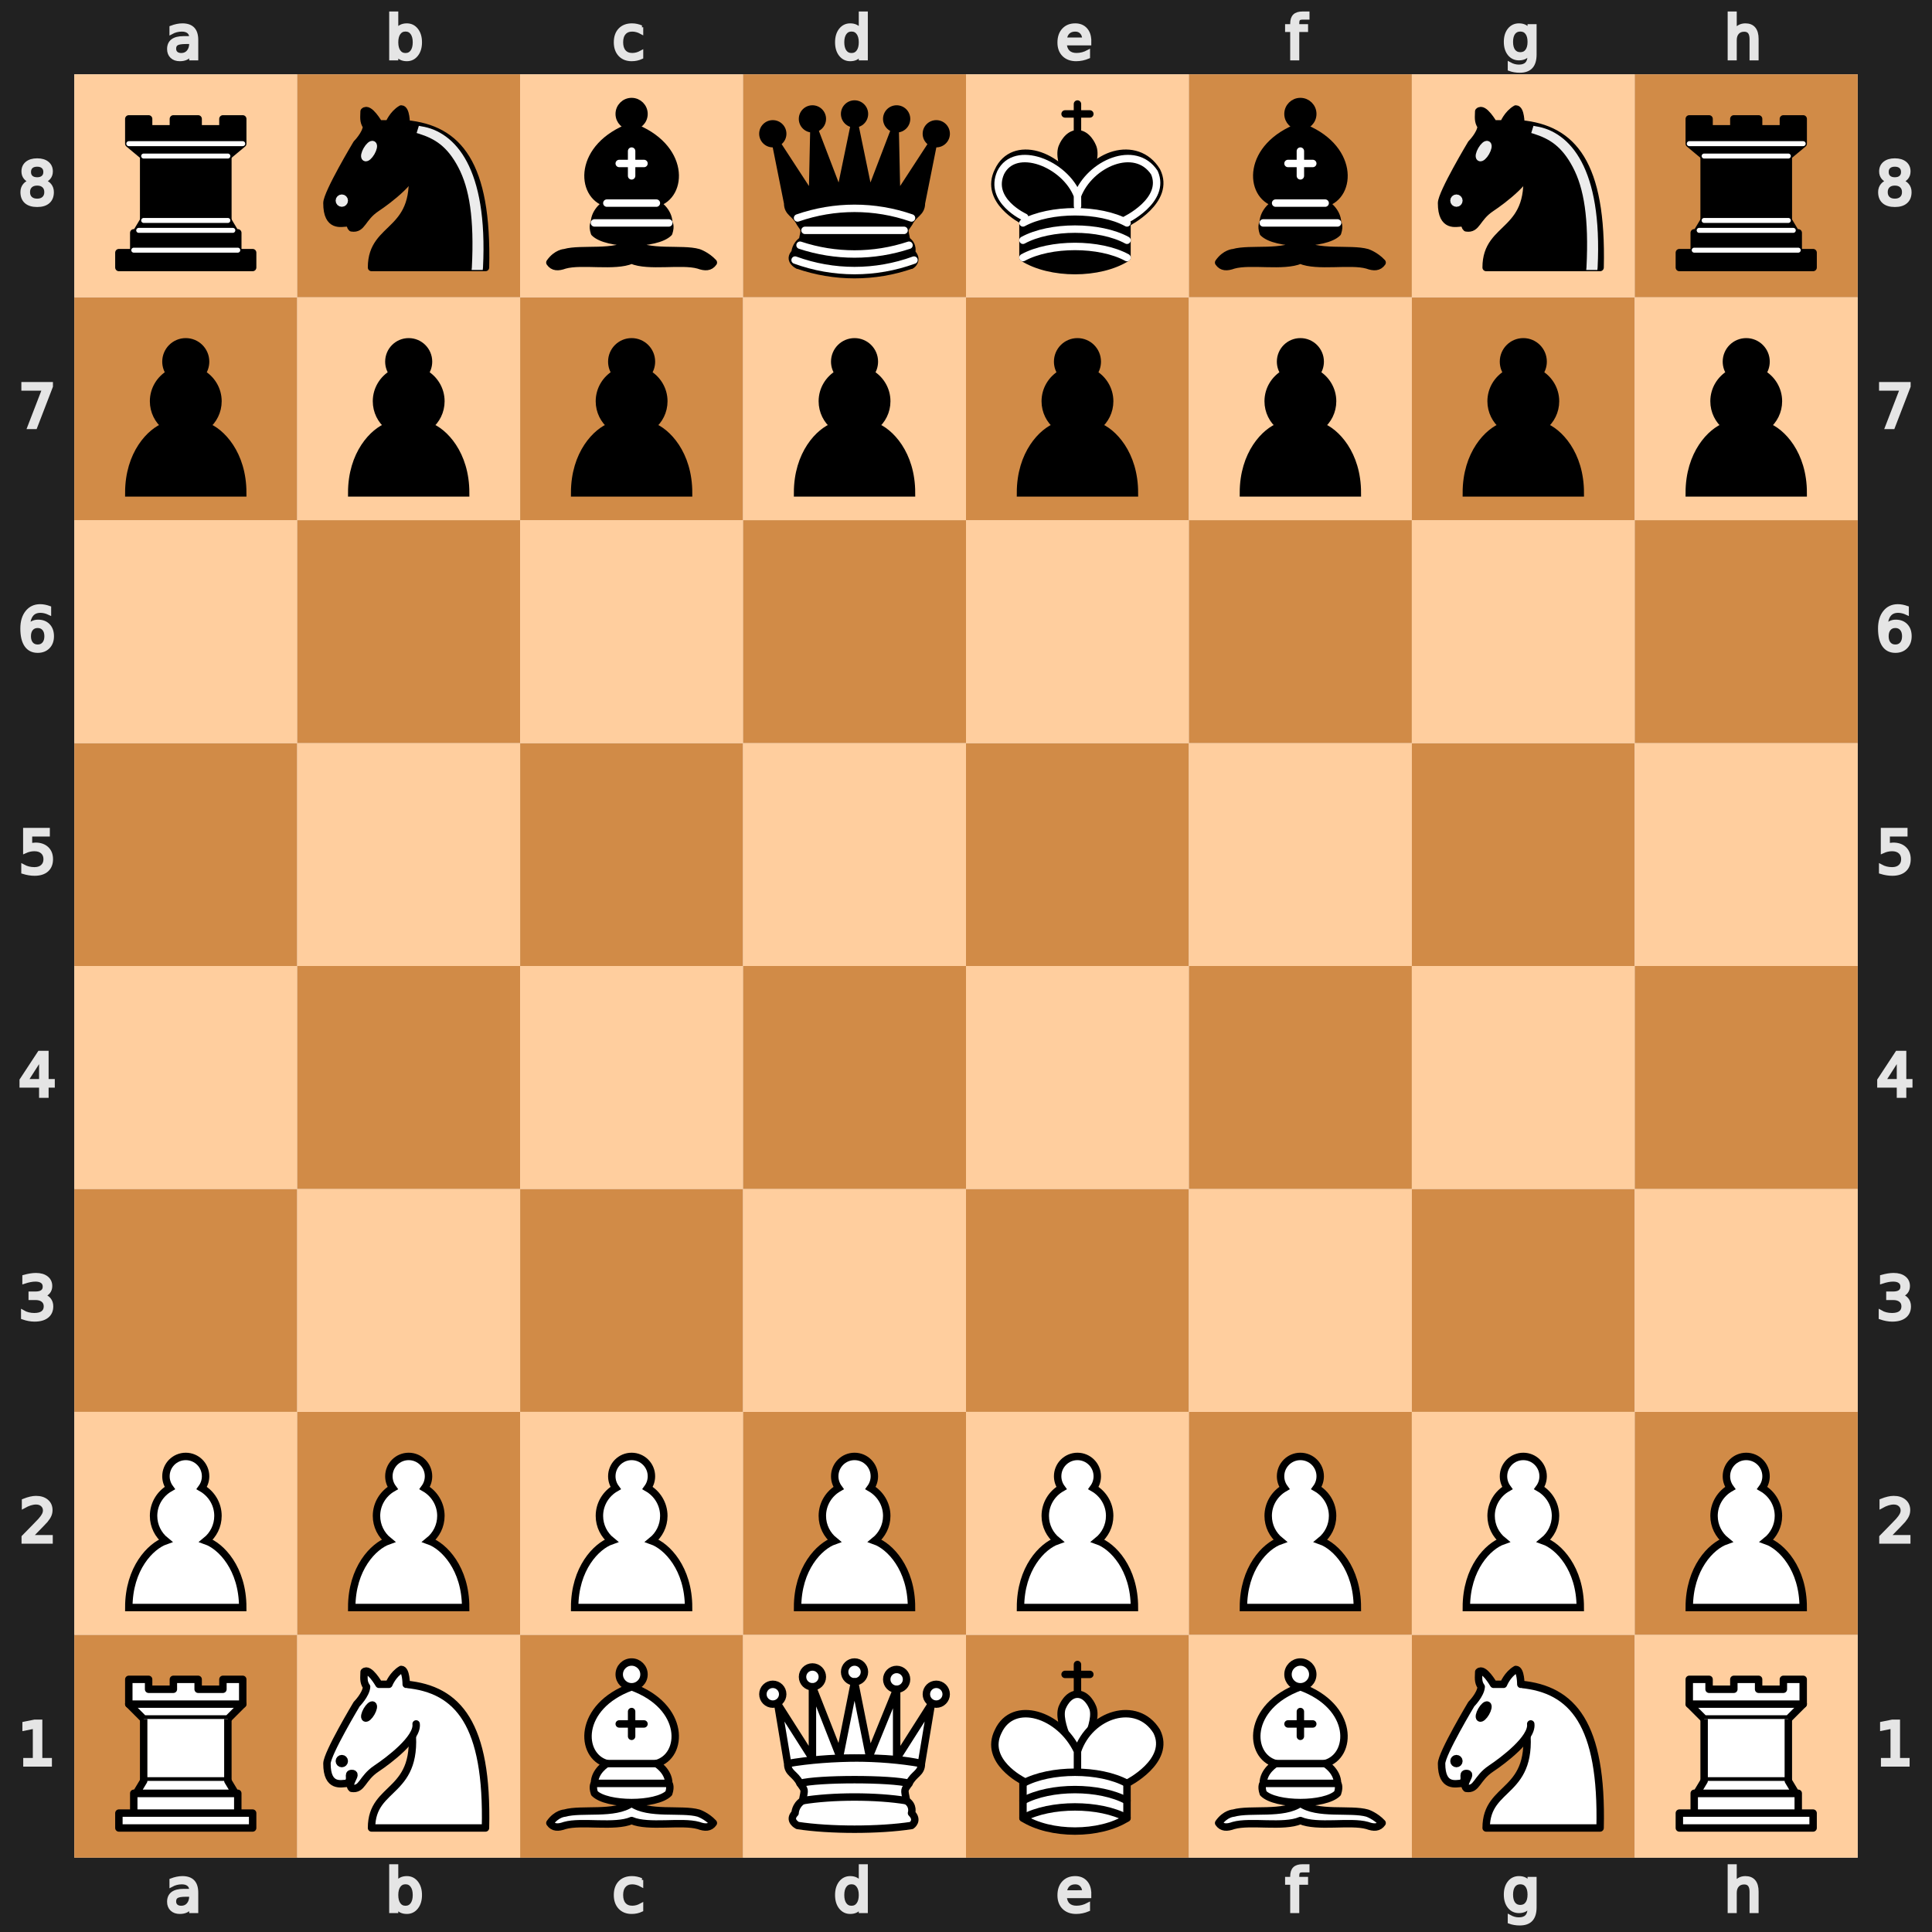
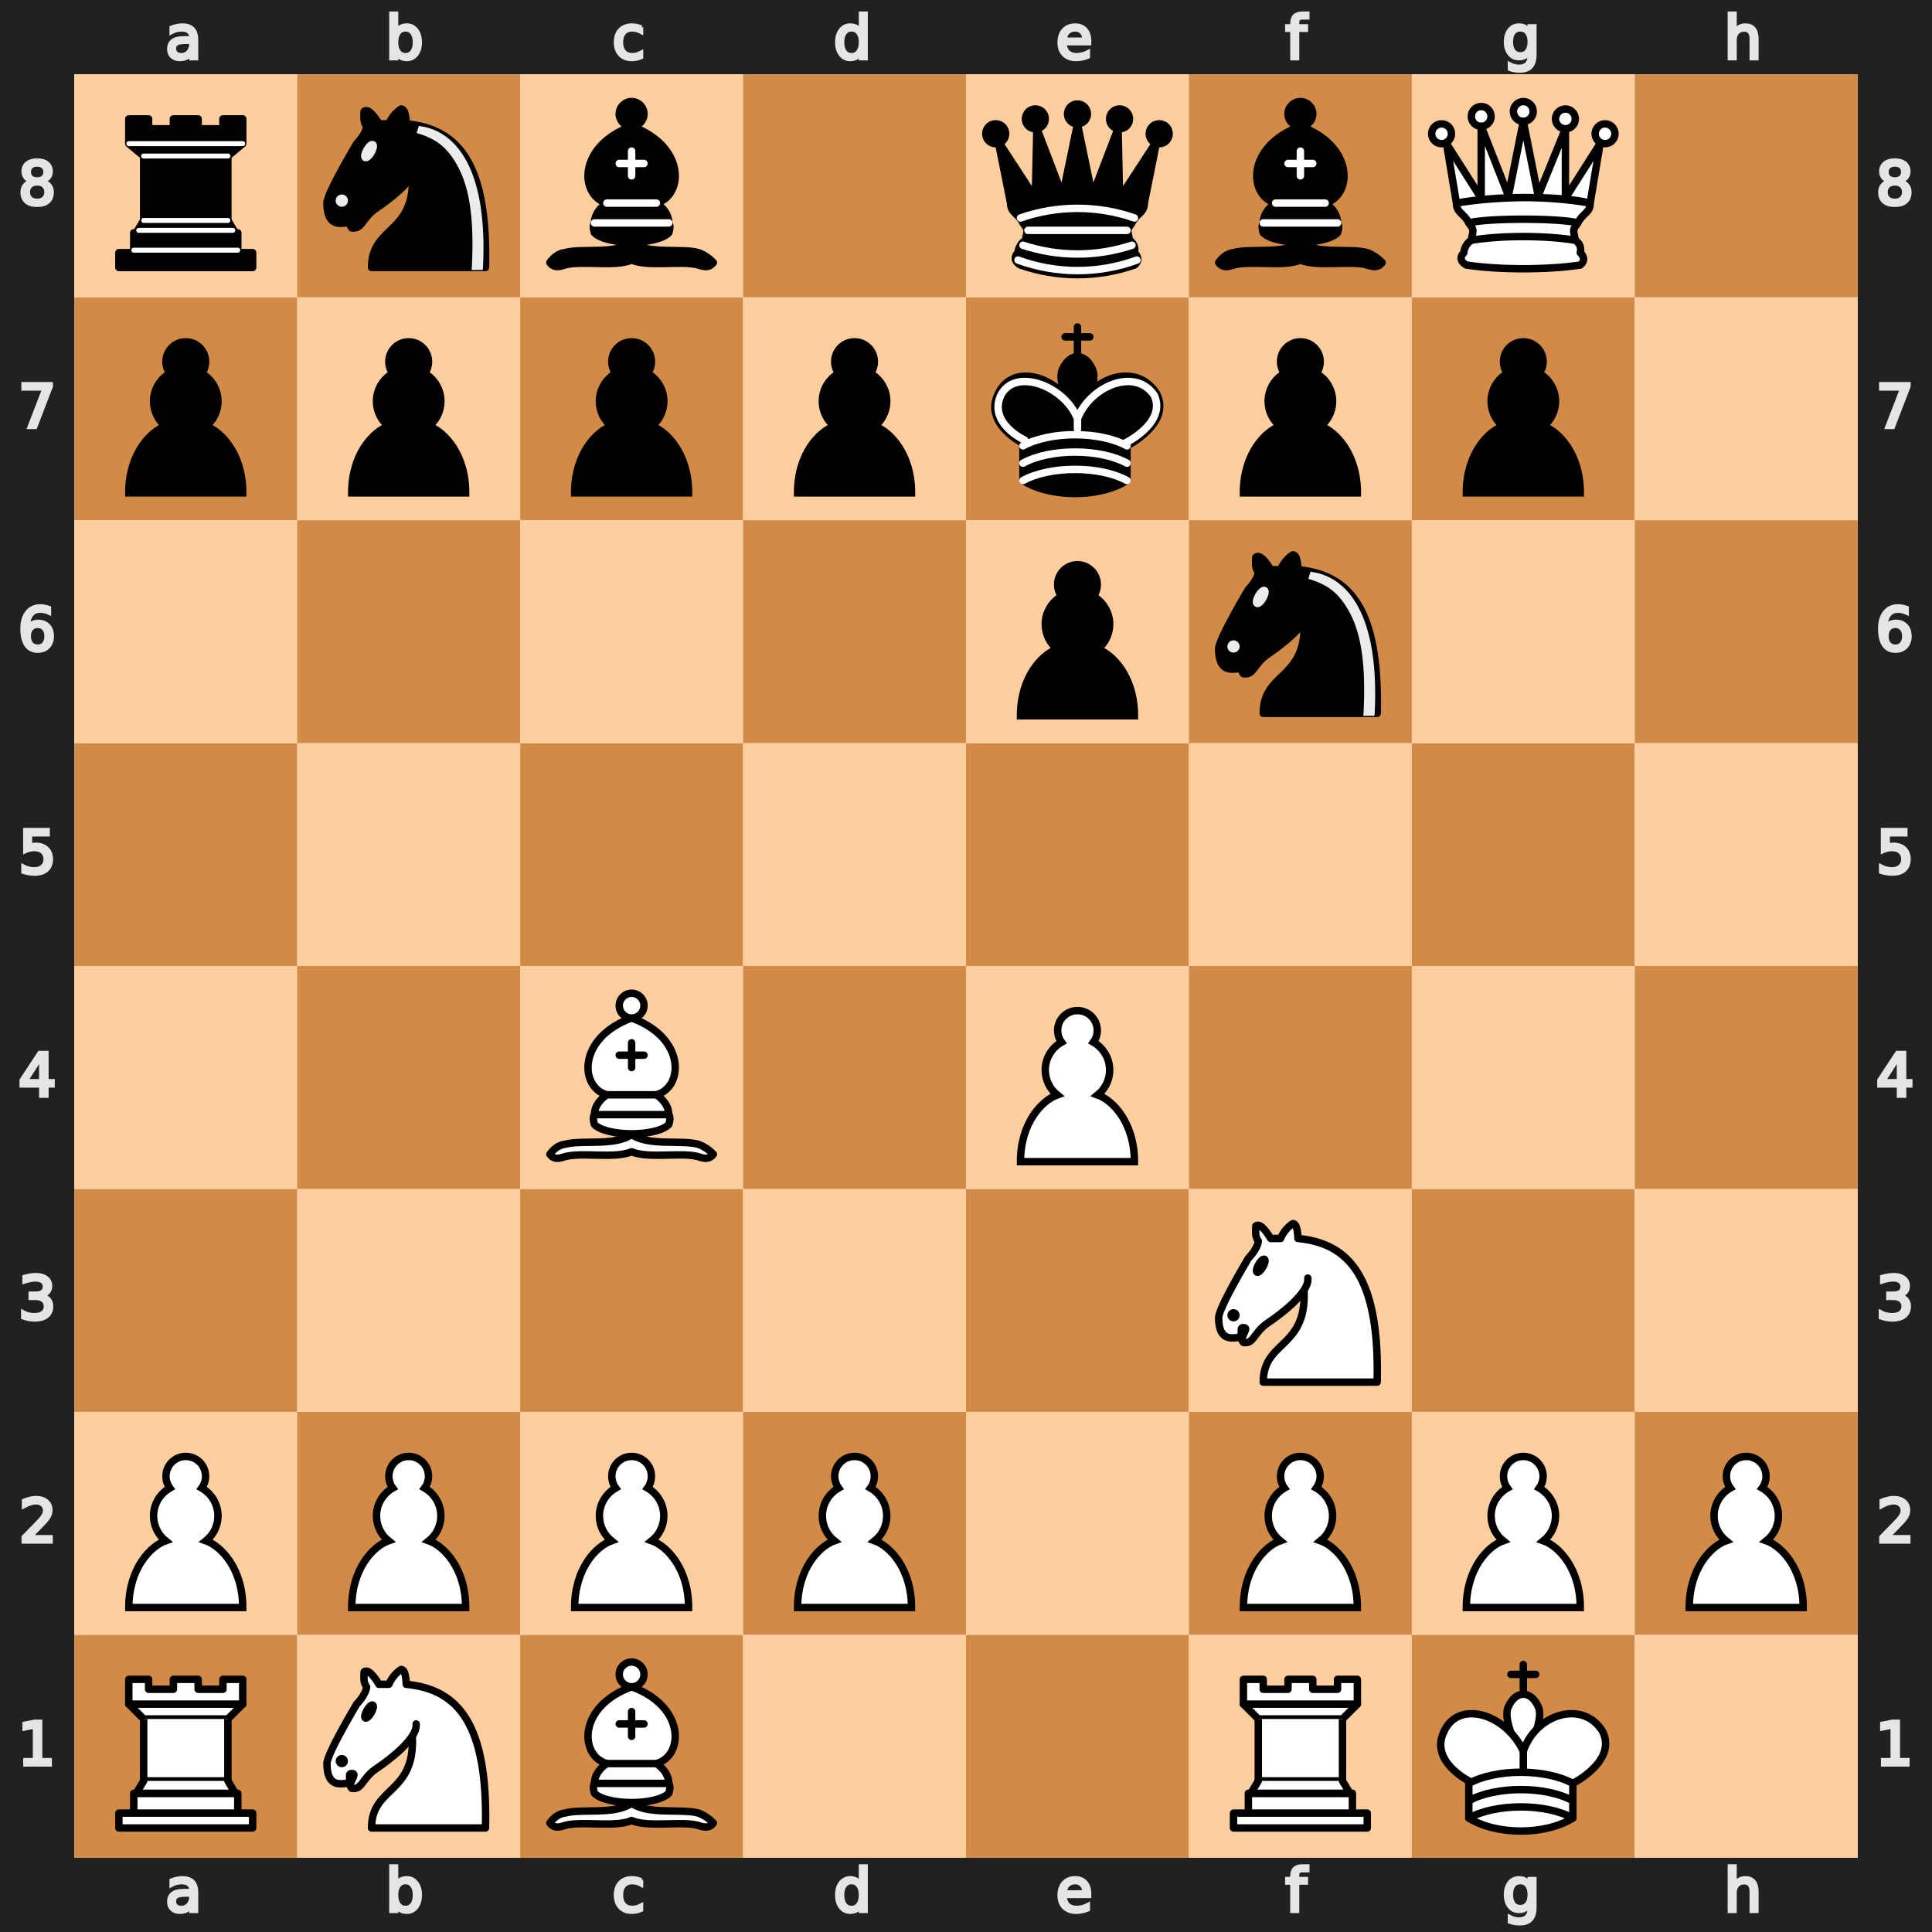
<svg xmlns="http://www.w3.org/2000/svg" xmlns:xlink="http://www.w3.org/1999/xlink" viewBox="0 0 390 390">
  <defs>
    <g id="white-pawn" class="white pawn">
      <path d="M22.5 9c-2.21 0-4 1.79-4 4 0 .89.29 1.71.78 2.38C17.33 16.5 16 18.59 16 21c0 2.03.94 3.84 2.41 5.03-3 1.06-7.41 5.55-7.41 13.47h23c0-7.92-4.41-12.41-7.41-13.47 1.47-1.19 2.41-3 2.41-5.03 0-2.41-1.33-4.5-3.28-5.62.49-.67.78-1.49.78-2.38 0-2.21-1.79-4-4-4z" fill="#fff" stroke="#000" stroke-width="1.5" stroke-linecap="round" />
    </g>
    <g id="white-knight" class="white knight" fill="none" fill-rule="evenodd" stroke="#000" stroke-width="1.5" stroke-linecap="round" stroke-linejoin="round">
      <path d="M 22,10 C 32.5,11 38.5,18 38,39 L 15,39 C 15,30 25,32.5 23,18" style="fill:#ffffff; stroke:#000000;" />
      <path d="M 24,18 C 24.38,20.91 18.45,25.37 16,27 C 13,29 13.18,31.34 11,31 C 9.958,30.06 12.41,27.96 11,28 C 10,28 11.19,29.23 10,30 C 9,30 5.997,31 6,26 C 6,24 12,14 12,14 C 12,14 13.89,12.1 14,10.5 C 13.27,9.506 13.5,8.5 13.5,7.5 C 14.5,6.5 16.5,10 16.5,10 L 18.5,10 C 18.5,10 19.28,8.008 21,7 C 22,7 22,10 22,10" style="fill:#ffffff; stroke:#000000;" />
      <path d="M 9.5 25.5 A 0.5 0.5 0 1 1 8.5,25.5 A 0.5 0.5 0 1 1 9.5 25.5 z" style="fill:#000000; stroke:#000000;" />
      <path d="M 15 15.5 A 0.5 1.5 0 1 1 14,15.5 A 0.5 1.5 0 1 1 15 15.5 z" transform="matrix(0.866,0.5,-0.5,0.866,9.693,-5.173)" style="fill:#000000; stroke:#000000;" />
    </g>
    <g id="white-bishop" class="white bishop" fill="none" fill-rule="evenodd" stroke="#000" stroke-width="1.5" stroke-linecap="round" stroke-linejoin="round">
      <g fill="#fff" stroke-linecap="butt">
        <path d="M9 36c3.39-.97 10.11.43 13.5-2 3.39 2.43 10.11 1.03 13.5 2 0 0 1.65.54 3 2-.68.97-1.65.99-3 .5-3.39-.97-10.11.46-13.5-1-3.39 1.46-10.11.03-13.5 1-1.354.49-2.323.47-3-.5 1.354-1.94 3-2 3-2zM15 32c2.5 2.5 12.5 2.5 15 0 .5-1.5 0-2 0-2 0-2.5-2.5-4-2.5-4 5.5-1.5 6-11.5-5-15.5-11 4-10.5 14-5 15.5 0 0-2.5 1.5-2.5 4 0 0-.5.5 0 2zM25 8a2.5 2.5 0 1 1-5 0 2.5 2.5 0 1 1 5 0z" />
      </g>
      <path d="M17.5 26h10M15 30h15m-7.5-14.5v5M20 18h5" stroke-linejoin="miter" />
    </g>
    <g id="white-rook" class="white rook" fill="#fff" fill-rule="evenodd" stroke="#000" stroke-width="1.5" stroke-linecap="round" stroke-linejoin="round">
      <path d="M9 39h27v-3H9v3zM12 36v-4h21v4H12zM11 14V9h4v2h5V9h5v2h5V9h4v5" stroke-linecap="butt" />
      <path d="M34 14l-3 3H14l-3-3" />
      <path d="M31 17v12.5H14V17" stroke-linecap="butt" stroke-linejoin="miter" />
      <path d="M31 29.5l1.5 2.5h-20l1.5-2.5" />
      <path d="M11 14h23" fill="none" stroke-linejoin="miter" />
    </g>
    <g id="white-queen" class="white queen" fill="#fff" fill-rule="evenodd" stroke="#000" stroke-width="1.5" stroke-linecap="round" stroke-linejoin="round">
      <path d="M8 12a2 2 0 1 1-4 0 2 2 0 1 1 4 0zM24.5 7.5a2 2 0 1 1-4 0 2 2 0 1 1 4 0zM41 12a2 2 0 1 1-4 0 2 2 0 1 1 4 0zM16 8.5a2 2 0 1 1-4 0 2 2 0 1 1 4 0zM33 9a2 2 0 1 1-4 0 2 2 0 1 1 4 0z" />
      <path d="M9 26c8.5-1.5 21-1.5 27 0l2-12-7 11V11l-5.5 13.5-3-15-3 15-5.5-14V25L7 14l2 12zM9 26c0 2 1.5 2 2.5 4 1 1.5 1 1 .5 3.5-1.5 1-1.5 2.5-1.5 2.5-1.5 1.5.5 2.5.5 2.5 6.5 1 16.5 1 23 0 0 0 1.5-1 0-2.5 0 0 .5-1.5-1-2.5-.5-2.5-.5-2 .5-3.5 1-2 2.5-2 2.5-4-8.5-1.5-18.5-1.5-27 0z" stroke-linecap="butt" />
      <path d="M11.5 30c3.5-1 18.5-1 22 0M12 33.5c6-1 15-1 21 0" fill="none" />
    </g>
    <g id="white-king" class="white king" fill="none" fill-rule="evenodd" stroke="#000" stroke-width="1.5" stroke-linecap="round" stroke-linejoin="round">
      <path d="M22.5 11.63V6M20 8h5" stroke-linejoin="miter" />
      <path d="M22.5 25s4.5-7.5 3-10.5c0 0-1-2.5-3-2.5s-3 2.5-3 2.5c-1.5 3 3 10.5 3 10.5" fill="#fff" stroke-linecap="butt" stroke-linejoin="miter" />
      <path d="M11.5 37c5.5 3.5 15.5 3.5 21 0v-7s9-4.5 6-10.5c-4-6.5-13.5-3.5-16 4V27v-3.5c-3.5-7.5-13-10.5-16-4-3 6 5 10 5 10V37z" fill="#fff" />
      <path d="M11.5 30c5.5-3 15.5-3 21 0m-21 3.5c5.5-3 15.5-3 21 0m-21 3.5c5.5-3 15.5-3 21 0" />
    </g>
    <g id="black-pawn" class="black pawn">
      <path d="M22.5 9c-2.21 0-4 1.79-4 4 0 .89.29 1.71.78 2.38C17.33 16.5 16 18.59 16 21c0 2.03.94 3.84 2.41 5.03-3 1.06-7.41 5.55-7.41 13.47h23c0-7.92-4.41-12.41-7.41-13.47 1.47-1.19 2.41-3 2.41-5.03 0-2.41-1.33-4.5-3.28-5.62.49-.67.78-1.49.78-2.38 0-2.21-1.79-4-4-4z" fill="#000" stroke="#000" stroke-width="1.5" stroke-linecap="round" />
    </g>
    <g id="black-knight" class="black knight" fill="none" fill-rule="evenodd" stroke="#000" stroke-width="1.5" stroke-linecap="round" stroke-linejoin="round">
      <path d="M 22,10 C 32.5,11 38.5,18 38,39 L 15,39 C 15,30 25,32.5 23,18" style="fill:#000000; stroke:#000000;" />
      <path d="M 24,18 C 24.38,20.91 18.45,25.37 16,27 C 13,29 13.18,31.34 11,31 C 9.958,30.06 12.41,27.96 11,28 C 10,28 11.19,29.23 10,30 C 9,30 5.997,31 6,26 C 6,24 12,14 12,14 C 12,14 13.89,12.1 14,10.5 C 13.27,9.506 13.5,8.5 13.5,7.5 C 14.5,6.5 16.5,10 16.5,10 L 18.5,10 C 18.5,10 19.28,8.008 21,7 C 22,7 22,10 22,10" style="fill:#000000; stroke:#000000;" />
      <path d="M 9.5 25.5 A 0.5 0.5 0 1 1 8.5,25.5 A 0.5 0.5 0 1 1 9.5 25.5 z" style="fill:#ececec; stroke:#ececec;" />
      <path d="M 15 15.5 A 0.5 1.5 0 1 1 14,15.5 A 0.5 1.5 0 1 1 15 15.5 z" transform="matrix(0.866,0.5,-0.5,0.866,9.693,-5.173)" style="fill:#ececec; stroke:#ececec;" />
      <path d="M 24.55,10.4 L 24.1,11.85 L 24.6,12 C 27.75,13 30.25,14.49 32.5,18.75 C 34.75,23.01 35.75,29.06 35.25,39 L 35.2,39.5 L 37.45,39.5 L 37.5,39 C 38,28.94 36.62,22.15 34.25,17.66 C 31.88,13.17 28.46,11.02 25.06,10.5 L 24.55,10.4 z " style="fill:#ececec; stroke:none;" />
    </g>
    <g id="black-bishop" class="black bishop" fill="none" fill-rule="evenodd" stroke="#000" stroke-width="1.5" stroke-linecap="round" stroke-linejoin="round">
      <path d="M9 36c3.39-.97 10.11.43 13.5-2 3.39 2.43 10.11 1.03 13.5 2 0 0 1.65.54 3 2-.68.97-1.65.99-3 .5-3.39-.97-10.11.46-13.5-1-3.39 1.46-10.11.03-13.5 1-1.354.49-2.323.47-3-.5 1.354-1.94 3-2 3-2zm6-4c2.5 2.5 12.5 2.5 15 0 .5-1.5 0-2 0-2 0-2.5-2.5-4-2.5-4 5.5-1.5 6-11.5-5-15.5-11 4-10.5 14-5 15.5 0 0-2.5 1.5-2.5 4 0 0-.5.5 0 2zM25 8a2.5 2.5 0 1 1-5 0 2.5 2.5 0 1 1 5 0z" fill="#000" stroke-linecap="butt" />
      <path d="M17.5 26h10M15 30h15m-7.5-14.5v5M20 18h5" stroke="#fff" stroke-linejoin="miter" />
    </g>
    <g id="black-rook" class="black rook" fill="#000" fill-rule="evenodd" stroke="#000" stroke-width="1.5" stroke-linecap="round" stroke-linejoin="round">
      <path d="M9 39h27v-3H9v3zM12.5 32l1.5-2.5h17l1.5 2.5h-20zM12 36v-4h21v4H12z" stroke-linecap="butt" />
      <path d="M14 29.5v-13h17v13H14z" stroke-linecap="butt" stroke-linejoin="miter" />
      <path d="M14 16.5L11 14h23l-3 2.5H14zM11 14V9h4v2h5V9h5v2h5V9h4v5H11z" stroke-linecap="butt" />
      <path d="M12 35.5h21M13 31.5h19M14 29.5h17M14 16.5h17M11 14h23" fill="none" stroke="#fff" stroke-width="1" stroke-linejoin="miter" />
    </g>
    <g id="black-queen" class="black queen" fill="#000" fill-rule="evenodd" stroke="#000" stroke-width="1.5" stroke-linecap="round" stroke-linejoin="round">
      <g fill="#000" stroke="none">
        <circle cx="6" cy="12" r="2.75" />
        <circle cx="14" cy="9" r="2.75" />
        <circle cx="22.5" cy="8" r="2.75" />
        <circle cx="31" cy="9" r="2.75" />
        <circle cx="39" cy="12" r="2.75" />
      </g>
      <path d="M9 26c8.5-1.5 21-1.5 27 0l2.5-12.5L31 25l-.3-14.1-5.2 13.6-3-14.5-3 14.5-5.2-13.6L14 25 6.5 13.5 9 26zM9 26c0 2 1.5 2 2.5 4 1 1.5 1 1 .5 3.5-1.5 1-1.5 2.5-1.5 2.5-1.5 1.5.5 2.5.5 2.5 6.5 1 16.5 1 23 0 0 0 1.5-1 0-2.5 0 0 .5-1.5-1-2.5-.5-2.5-.5-2 .5-3.5 1-2 2.5-2 2.5-4-8.5-1.5-18.5-1.5-27 0z" stroke-linecap="butt" />
      <path d="M11 38.5a35 35 1 0 0 23 0" fill="none" stroke-linecap="butt" />
      <path d="M11 29a35 35 1 0 1 23 0M12.5 31.5h20M11.5 34.5a35 35 1 0 0 22 0M10.5 37.5a35 35 1 0 0 24 0" fill="none" stroke="#fff" />
    </g>
    <g id="black-king" class="black king" fill="none" fill-rule="evenodd" stroke="#000" stroke-width="1.5" stroke-linecap="round" stroke-linejoin="round">
      <path d="M22.5 11.63V6" stroke-linejoin="miter" />
      <path d="M22.5 25s4.5-7.5 3-10.5c0 0-1-2.5-3-2.5s-3 2.5-3 2.5c-1.5 3 3 10.5 3 10.5" fill="#000" stroke-linecap="butt" stroke-linejoin="miter" />
      <path d="M11.5 37c5.5 3.5 15.5 3.5 21 0v-7s9-4.5 6-10.5c-4-6.5-13.5-3.5-16 4V27v-3.5c-3.5-7.5-13-10.5-16-4-3 6 5 10 5 10V37z" fill="#000" />
      <path d="M20 8h5" stroke-linejoin="miter" />
      <path d="M32 29.5s8.5-4 6.03-9.65C34.15 14 25 18 22.5 24.5l.01 2.1-.01-2.1C20 18 9.906 14 6.997 19.85c-2.497 5.65 4.853 9 4.853 9M11.5 30c5.5-3 15.5-3 21 0m-21 3.5c5.5-3 15.5-3 21 0m-21 3.5c5.5-3 15.5-3 21 0" stroke="#fff" />
    </g>
  </defs>
  <rect x="7.5" y="7.5" width="375" height="375" fill="none" stroke="#212121" stroke-width="15" />
  <g transform="translate(20, 1) scale(0.75, 0.75)" fill="#e5e5e5" stroke="#e5e5e5">
    <path d="M23.328 10.016q-1.742 0-2.414.398-.672.398-.672 1.36 0 .765.5 1.218.508.445 1.375.445 1.196 0 1.914-.843.727-.852.727-2.258v-.32zm2.867-.594v4.992h-1.437v-1.328q-.492.797-1.227 1.18-.734.375-1.797.375-1.343 0-2.14-.75-.79-.758-.79-2.024 0-1.476.985-2.226.992-.75 2.953-.75h2.016V8.75q0-.992-.656-1.531-.649-.547-1.829-.547-.75 0-1.46.18-.711.18-1.368.539V6.062q.79-.304 1.532-.453.742-.156 1.445-.156 1.898 0 2.836.984.937.985.937 2.985z" />
  </g>
  <g transform="translate(20, 375) scale(0.75, 0.75)" fill="#e5e5e5" stroke="#e5e5e5">
    <path d="M23.328 10.016q-1.742 0-2.414.398-.672.398-.672 1.36 0 .765.5 1.218.508.445 1.375.445 1.196 0 1.914-.843.727-.852.727-2.258v-.32zm2.867-.594v4.992h-1.437v-1.328q-.492.797-1.227 1.18-.734.375-1.797.375-1.343 0-2.14-.75-.79-.758-.79-2.024 0-1.476.985-2.226.992-.75 2.953-.75h2.016V8.75q0-.992-.656-1.531-.649-.547-1.829-.547-.75 0-1.46.18-.711.18-1.368.539V6.062q.79-.304 1.532-.453.742-.156 1.445-.156 1.898 0 2.836.984.937.985.937 2.985z" />
  </g>
  <g transform="translate(65, 1) scale(0.75, 0.75)" fill="#e5e5e5" stroke="#e5e5e5">
    <path d="M24.922 10.047q0-1.586-.656-2.485-.649-.906-1.79-.906-1.14 0-1.796.906-.649.899-.649 2.485 0 1.586.649 2.492.656.898 1.797.898 1.14 0 1.789-.898.656-.906.656-2.492zm-4.89-3.055q.452-.781 1.14-1.156.695-.383 1.656-.383 1.594 0 2.586 1.266 1 1.265 1 3.328 0 2.062-1 3.328-.992 1.266-2.586 1.266-.96 0-1.656-.375-.688-.383-1.14-1.164v1.312h-1.446V2.258h1.445z" />
  </g>
  <g transform="translate(65, 375) scale(0.75, 0.75)" fill="#e5e5e5" stroke="#e5e5e5">
    <path d="M24.922 10.047q0-1.586-.656-2.485-.649-.906-1.79-.906-1.14 0-1.796.906-.649.899-.649 2.485 0 1.586.649 2.492.656.898 1.797.898 1.14 0 1.789-.898.656-.906.656-2.492zm-4.89-3.055q.452-.781 1.14-1.156.695-.383 1.656-.383 1.594 0 2.586 1.266 1 1.265 1 3.328 0 2.062-1 3.328-.992 1.266-2.586 1.266-.96 0-1.656-.375-.688-.383-1.14-1.164v1.312h-1.446V2.258h1.445z" />
  </g>
  <g transform="translate(110, 1) scale(0.75, 0.75)" fill="#e5e5e5" stroke="#e5e5e5">
    <path d="M25.96 6v1.344q-.608-.336-1.226-.5-.609-.172-1.234-.172-1.398 0-2.172.89-.773.883-.773 2.485 0 1.601.773 2.492.774.883 2.172.883.625 0 1.234-.164.618-.172 1.227-.508v1.328q-.602.281-1.25.422-.64.14-1.367.14-1.977 0-3.14-1.242-1.165-1.242-1.165-3.351 0-2.14 1.172-3.367 1.18-1.227 3.227-1.227.664 0 1.296.14.633.134 1.227.407z" />
  </g>
  <g transform="translate(110, 375) scale(0.75, 0.75)" fill="#e5e5e5" stroke="#e5e5e5">
    <path d="M25.96 6v1.344q-.608-.336-1.226-.5-.609-.172-1.234-.172-1.398 0-2.172.89-.773.883-.773 2.485 0 1.601.773 2.492.774.883 2.172.883.625 0 1.234-.164.618-.172 1.227-.508v1.328q-.602.281-1.25.422-.64.14-1.367.14-1.977 0-3.14-1.242-1.165-1.242-1.165-3.351 0-2.14 1.172-3.367 1.18-1.227 3.227-1.227.664 0 1.296.14.633.134 1.227.407z" />
  </g>
  <g transform="translate(155, 1) scale(0.75, 0.75)" fill="#e5e5e5" stroke="#e5e5e5">
    <path d="M24.973 6.992V2.258h1.437v12.156h-1.437v-1.312q-.453.78-1.149 1.164-.687.375-1.656.375-1.586 0-2.586-1.266-.992-1.266-.992-3.328 0-2.063.992-3.328 1-1.266 2.586-1.266.969 0 1.656.383.696.375 1.149 1.156zm-4.899 3.055q0 1.586.649 2.492.656.898 1.797.898 1.14 0 1.796-.898.657-.906.657-2.492 0-1.586-.657-2.485-.656-.906-1.796-.906-1.141 0-1.797.906-.649.899-.649 2.485z" />
  </g>
  <g transform="translate(155, 375) scale(0.75, 0.75)" fill="#e5e5e5" stroke="#e5e5e5">
    <path d="M24.973 6.992V2.258h1.437v12.156h-1.437v-1.312q-.453.78-1.149 1.164-.687.375-1.656.375-1.586 0-2.586-1.266-.992-1.266-.992-3.328 0-2.063.992-3.328 1-1.266 2.586-1.266.969 0 1.656.383.696.375 1.149 1.156zm-4.899 3.055q0 1.586.649 2.492.656.898 1.797.898 1.14 0 1.796-.898.657-.906.657-2.492 0-1.586-.657-2.485-.656-.906-1.796-.906-1.141 0-1.797.906-.649.899-.649 2.485z" />
  </g>
  <g transform="translate(200, 1) scale(0.75, 0.75)" fill="#e5e5e5" stroke="#e5e5e5">
    <path d="M26.555 9.68v.703h-6.61q.094 1.484.89 2.265.806.774 2.235.774.828 0 1.602-.203.781-.203 1.547-.61v1.36q-.774.328-1.586.5-.813.172-1.649.172-2.093 0-3.32-1.22-1.219-1.218-1.219-3.296 0-2.148 1.157-3.406 1.164-1.266 3.132-1.266 1.766 0 2.79 1.14 1.03 1.134 1.03 3.087zm-1.438-.422q-.015-1.18-.664-1.883-.64-.703-1.703-.703-1.203 0-1.93.68-.718.68-.828 1.914z" />
  </g>
  <g transform="translate(200, 375) scale(0.75, 0.75)" fill="#e5e5e5" stroke="#e5e5e5">
    <path d="M26.555 9.68v.703h-6.61q.094 1.484.89 2.265.806.774 2.235.774.828 0 1.602-.203.781-.203 1.547-.61v1.36q-.774.328-1.586.5-.813.172-1.649.172-2.093 0-3.32-1.22-1.219-1.218-1.219-3.296 0-2.148 1.157-3.406 1.164-1.266 3.132-1.266 1.766 0 2.79 1.14 1.03 1.134 1.03 3.087zm-1.438-.422q-.015-1.18-.664-1.883-.64-.703-1.703-.703-1.203 0-1.93.68-.718.68-.828 1.914z" />
  </g>
  <g transform="translate(245, 1) scale(0.75, 0.75)" fill="#e5e5e5" stroke="#e5e5e5">
    <path d="M25.285 2.258v1.195H23.91q-.773 0-1.078.313-.297.312-.297 1.125v.773h2.367v1.117h-2.367v7.633H21.09V6.781h-1.375V5.664h1.375v-.61q0-1.46.68-2.124.68-.672 2.156-.672z" />
  </g>
  <g transform="translate(245, 375) scale(0.75, 0.75)" fill="#e5e5e5" stroke="#e5e5e5">
    <path d="M25.285 2.258v1.195H23.91q-.773 0-1.078.313-.297.312-.297 1.125v.773h2.367v1.117h-2.367v7.633H21.09V6.781h-1.375V5.664h1.375v-.61q0-1.46.68-2.124.68-.672 2.156-.672z" />
  </g>
  <g transform="translate(290, 1) scale(0.75, 0.75)" fill="#e5e5e5" stroke="#e5e5e5">
    <path d="M24.973 9.937q0-1.562-.649-2.421-.64-.86-1.804-.86-1.157 0-1.805.86-.64.859-.64 2.421 0 1.555.64 2.415.648.859 1.805.859 1.164 0 1.804-.86.649-.859.649-2.414zm1.437 3.391q0 2.234-.992 3.32-.992 1.094-3.04 1.094-.757 0-1.429-.117-.672-.11-1.304-.344v-1.398q.632.344 1.25.508.617.164 1.257.164 1.414 0 2.118-.743.703-.734.703-2.226v-.711q-.446.773-1.141 1.156-.695.383-1.664.383-1.61 0-2.594-1.227-.984-1.226-.984-3.25 0-2.03.984-3.257.985-1.227 2.594-1.227.969 0 1.664.383t1.14 1.156V5.664h1.438z" />
  </g>
  <g transform="translate(290, 375) scale(0.75, 0.75)" fill="#e5e5e5" stroke="#e5e5e5">
    <path d="M24.973 9.937q0-1.562-.649-2.421-.64-.86-1.804-.86-1.157 0-1.805.86-.64.859-.64 2.421 0 1.555.64 2.415.648.859 1.805.859 1.164 0 1.804-.86.649-.859.649-2.414zm1.437 3.391q0 2.234-.992 3.32-.992 1.094-3.04 1.094-.757 0-1.429-.117-.672-.11-1.304-.344v-1.398q.632.344 1.25.508.617.164 1.257.164 1.414 0 2.118-.743.703-.734.703-2.226v-.711q-.446.773-1.141 1.156-.695.383-1.664.383-1.61 0-2.594-1.227-.984-1.226-.984-3.25 0-2.03.984-3.257.985-1.227 2.594-1.227.969 0 1.664.383t1.14 1.156V5.664h1.438z" />
  </g>
  <g transform="translate(335, 1) scale(0.75, 0.75)" fill="#e5e5e5" stroke="#e5e5e5">
    <path d="M26.164 9.133v5.281h-1.437V9.18q0-1.243-.485-1.86-.484-.617-1.453-.617-1.164 0-1.836.742-.672.742-.672 2.024v4.945h-1.445V2.258h1.445v4.765q.516-.789 1.211-1.18.703-.39 1.617-.39 1.508 0 2.282.938.773.93.773 2.742z" />
  </g>
  <g transform="translate(335, 375) scale(0.75, 0.75)" fill="#e5e5e5" stroke="#e5e5e5">
    <path d="M26.164 9.133v5.281h-1.437V9.18q0-1.243-.485-1.86-.484-.617-1.453-.617-1.164 0-1.836.742-.672.742-.672 2.024v4.945h-1.445V2.258h1.445v4.765q.516-.789 1.211-1.18.703-.39 1.617-.39 1.508 0 2.282.938.773.93.773 2.742z" />
  </g>
  <g transform="translate(0, 335) scale(0.75, 0.75)" fill="#e5e5e5" stroke="#e5e5e5">
    <path d="M6.754 26.996h2.578v-8.898l-2.805.562v-1.437l2.79-.563h1.578v10.336h2.578v1.328h-6.72z" />
  </g>
  <g transform="translate(375, 335) scale(0.75, 0.75)" fill="#e5e5e5" stroke="#e5e5e5">
    <path d="M6.754 26.996h2.578v-8.898l-2.805.562v-1.437l2.79-.563h1.578v10.336h2.578v1.328h-6.72z" />
  </g>
  <g transform="translate(0, 290) scale(0.75, 0.75)" fill="#e5e5e5" stroke="#e5e5e5">
    <path d="M8.195 26.996h5.508v1.328H6.297v-1.328q.898-.93 2.445-2.492 1.555-1.57 1.953-2.024.758-.851 1.055-1.437.305-.594.305-1.164 0-.93-.657-1.516-.648-.586-1.695-.586-.742 0-1.57.258-.82.258-1.758.781v-1.593q.953-.383 1.781-.578.828-.196 1.516-.196 1.812 0 2.89.906 1.079.907 1.079 2.422 0 .72-.274 1.368-.265.64-.976 1.515-.196.227-1.243 1.313-1.046 1.078-2.953 3.023z" />
  </g>
  <g transform="translate(375, 290) scale(0.75, 0.75)" fill="#e5e5e5" stroke="#e5e5e5">
    <path d="M8.195 26.996h5.508v1.328H6.297v-1.328q.898-.93 2.445-2.492 1.555-1.57 1.953-2.024.758-.851 1.055-1.437.305-.594.305-1.164 0-.93-.657-1.516-.648-.586-1.695-.586-.742 0-1.57.258-.82.258-1.758.781v-1.593q.953-.383 1.781-.578.828-.196 1.516-.196 1.812 0 2.89.906 1.079.907 1.079 2.422 0 .72-.274 1.368-.265.64-.976 1.515-.196.227-1.243 1.313-1.046 1.078-2.953 3.023z" />
  </g>
  <g transform="translate(0, 245) scale(0.75, 0.75)" fill="#e5e5e5" stroke="#e5e5e5">
    <path d="M11.434 22.035q1.132.242 1.765 1.008.64.766.64 1.89 0 1.727-1.187 2.672-1.187.946-3.375.946-.734 0-1.515-.149-.774-.14-1.602-.43V26.45q.656.383 1.438.578.78.196 1.632.196 1.485 0 2.258-.586.782-.586.782-1.703 0-1.032-.727-1.61-.719-.586-2.008-.586h-1.36v-1.297h1.423q1.164 0 1.78-.46.618-.47.618-1.344 0-.899-.64-1.375-.633-.485-1.82-.485-.65 0-1.391.141-.743.14-1.633.437V16.95q.898-.25 1.68-.375.788-.125 1.484-.125 1.797 0 2.844.82 1.046.813 1.046 2.204 0 .968-.554 1.64-.555.664-1.578.922z" />
  </g>
  <g transform="translate(375, 245) scale(0.75, 0.75)" fill="#e5e5e5" stroke="#e5e5e5">
    <path d="M11.434 22.035q1.132.242 1.765 1.008.64.766.64 1.89 0 1.727-1.187 2.672-1.187.946-3.375.946-.734 0-1.515-.149-.774-.14-1.602-.43V26.45q.656.383 1.438.578.78.196 1.632.196 1.485 0 2.258-.586.782-.586.782-1.703 0-1.032-.727-1.61-.719-.586-2.008-.586h-1.36v-1.297h1.423q1.164 0 1.78-.46.618-.47.618-1.344 0-.899-.64-1.375-.633-.485-1.82-.485-.65 0-1.391.141-.743.14-1.633.437V16.95q.898-.25 1.68-.375.788-.125 1.484-.125 1.797 0 2.844.82 1.046.813 1.046 2.204 0 .968-.554 1.64-.555.664-1.578.922z" />
  </g>
  <g transform="translate(0, 200) scale(0.75, 0.75)" fill="#e5e5e5" stroke="#e5e5e5">
    <path d="M11.016 18.035L7.03 24.262h3.985zm-.414-1.375h1.984v7.602h1.664v1.312h-1.664v2.75h-1.57v-2.75H5.75v-1.523z" />
  </g>
  <g transform="translate(375, 200) scale(0.75, 0.75)" fill="#e5e5e5" stroke="#e5e5e5">
    <path d="M11.016 18.035L7.03 24.262h3.985zm-.414-1.375h1.984v7.602h1.664v1.312h-1.664v2.75h-1.57v-2.75H5.75v-1.523z" />
  </g>
  <g transform="translate(0, 155) scale(0.75, 0.75)" fill="#e5e5e5" stroke="#e5e5e5">
    <path d="M6.719 16.66h6.195v1.328h-4.75v2.86q.344-.118.688-.172.343-.063.687-.063 1.953 0 3.094 1.07 1.14 1.07 1.14 2.899 0 1.883-1.171 2.93-1.172 1.039-3.305 1.039-.735 0-1.5-.125-.758-.125-1.57-.375v-1.586q.703.383 1.453.57.75.188 1.586.188 1.351 0 2.14-.711.79-.711.79-1.93 0-1.219-.79-1.93-.789-.71-2.14-.71-.633 0-1.266.14-.625.14-1.281.438z" />
  </g>
  <g transform="translate(375, 155) scale(0.75, 0.75)" fill="#e5e5e5" stroke="#e5e5e5">
    <path d="M6.719 16.66h6.195v1.328h-4.75v2.86q.344-.118.688-.172.343-.063.687-.063 1.953 0 3.094 1.07 1.14 1.07 1.14 2.899 0 1.883-1.171 2.93-1.172 1.039-3.305 1.039-.735 0-1.5-.125-.758-.125-1.57-.375v-1.586q.703.383 1.453.57.75.188 1.586.188 1.351 0 2.14-.711.79-.711.79-1.93 0-1.219-.79-1.93-.789-.71-2.14-.71-.633 0-1.266.14-.625.14-1.281.438z" />
  </g>
  <g transform="translate(0, 110) scale(0.75, 0.75)" fill="#e5e5e5" stroke="#e5e5e5">
    <path d="M10.137 21.863q-1.063 0-1.688.727-.617.726-.617 1.992 0 1.258.617 1.992.625.727 1.688.727 1.062 0 1.68-.727.624-.734.624-1.992 0-1.266-.625-1.992-.617-.727-1.68-.727zm3.133-4.945v1.437q-.594-.28-1.204-.43-.601-.148-1.195-.148-1.562 0-2.39 1.055-.82 1.055-.938 3.188.46-.68 1.156-1.04.696-.367 1.531-.367 1.758 0 2.774 1.07 1.023 1.063 1.023 2.899 0 1.797-1.062 2.883-1.063 1.086-2.828 1.086-2.024 0-3.094-1.547-1.07-1.555-1.07-4.5 0-2.766 1.312-4.406 1.313-1.649 3.524-1.649.593 0 1.195.117.61.118 1.266.352z" />
  </g>
  <g transform="translate(375, 110) scale(0.75, 0.75)" fill="#e5e5e5" stroke="#e5e5e5">
    <path d="M10.137 21.863q-1.063 0-1.688.727-.617.726-.617 1.992 0 1.258.617 1.992.625.727 1.688.727 1.062 0 1.68-.727.624-.734.624-1.992 0-1.266-.625-1.992-.617-.727-1.68-.727zm3.133-4.945v1.437q-.594-.28-1.204-.43-.601-.148-1.195-.148-1.562 0-2.39 1.055-.82 1.055-.938 3.188.46-.68 1.156-1.04.696-.367 1.531-.367 1.758 0 2.774 1.07 1.023 1.063 1.023 2.899 0 1.797-1.062 2.883-1.063 1.086-2.828 1.086-2.024 0-3.094-1.547-1.07-1.555-1.07-4.5 0-2.766 1.312-4.406 1.313-1.649 3.524-1.649.593 0 1.195.117.61.118 1.266.352z" />
  </g>
  <g transform="translate(0, 65) scale(0.75, 0.75)" fill="#e5e5e5" stroke="#e5e5e5">
    <path d="M6.25 16.66h7.5v.672L9.516 28.324H7.867l3.985-10.336H6.25z" />
  </g>
  <g transform="translate(375, 65) scale(0.75, 0.75)" fill="#e5e5e5" stroke="#e5e5e5">
    <path d="M6.25 16.66h7.5v.672L9.516 28.324H7.867l3.985-10.336H6.25z" />
  </g>
  <g transform="translate(0, 20) scale(0.75, 0.75)" fill="#e5e5e5" stroke="#e5e5e5">
    <path d="M10 22.785q-1.125 0-1.773.602-.641.601-.641 1.656t.64 1.656q.649.602 1.774.602t1.773-.602q.649-.61.649-1.656 0-1.055-.649-1.656-.64-.602-1.773-.602zm-1.578-.672q-1.016-.25-1.586-.945-.563-.695-.563-1.695 0-1.399.993-2.211 1-.813 2.734-.813 1.742 0 2.734.813.993.812.993 2.21 0 1-.57 1.696-.563.695-1.571.945 1.14.266 1.773 1.04.641.773.641 1.89 0 1.695-1.04 2.602-1.03.906-2.96.906t-2.969-.906Q6 26.738 6 25.043q0-1.117.64-1.89.641-.774 1.782-1.04zm-.578-2.492q0 .906.562 1.414.57.508 1.594.508 1.016 0 1.586-.508.578-.508.578-1.414 0-.906-.578-1.414-.57-.508-1.586-.508-1.023 0-1.594.508-.562.508-.562 1.414z" />
  </g>
  <g transform="translate(375, 20) scale(0.75, 0.75)" fill="#e5e5e5" stroke="#e5e5e5">
    <path d="M10 22.785q-1.125 0-1.773.602-.641.601-.641 1.656t.64 1.656q.649.602 1.774.602t1.773-.602q.649-.61.649-1.656 0-1.055-.649-1.656-.64-.602-1.773-.602zm-1.578-.672q-1.016-.25-1.586-.945-.563-.695-.563-1.695 0-1.399.993-2.211 1-.813 2.734-.813 1.742 0 2.734.813.993.812.993 2.21 0 1-.57 1.696-.563.695-1.571.945 1.14.266 1.773 1.04.641.773.641 1.89 0 1.695-1.04 2.602-1.03.906-2.96.906t-2.969-.906Q6 26.738 6 25.043q0-1.117.64-1.89.641-.774 1.782-1.04zm-.578-2.492q0 .906.562 1.414.57.508 1.594.508 1.016 0 1.586-.508.578-.508.578-1.414 0-.906-.578-1.414-.57-.508-1.586-.508-1.023 0-1.594.508-.562.508-.562 1.414z" />
  </g>
  <rect x="15" y="330" width="45" height="45" class="square dark a1" stroke="none" fill="#d18b47" />
  <rect x="60" y="330" width="45" height="45" class="square light b1" stroke="none" fill="#ffce9e" />
  <rect x="105" y="330" width="45" height="45" class="square dark c1" stroke="none" fill="#d18b47" />
  <rect x="150" y="330" width="45" height="45" class="square light d1" stroke="none" fill="#ffce9e" />
  <rect x="195" y="330" width="45" height="45" class="square dark e1" stroke="none" fill="#d18b47" />
  <rect x="240" y="330" width="45" height="45" class="square light f1" stroke="none" fill="#ffce9e" />
  <rect x="285" y="330" width="45" height="45" class="square dark g1" stroke="none" fill="#d18b47" />
  <rect x="330" y="330" width="45" height="45" class="square light h1" stroke="none" fill="#ffce9e" />
  <rect x="15" y="285" width="45" height="45" class="square light a2" stroke="none" fill="#ffce9e" />
  <rect x="60" y="285" width="45" height="45" class="square dark b2" stroke="none" fill="#d18b47" />
  <rect x="105" y="285" width="45" height="45" class="square light c2" stroke="none" fill="#ffce9e" />
  <rect x="150" y="285" width="45" height="45" class="square dark d2" stroke="none" fill="#d18b47" />
  <rect x="195" y="285" width="45" height="45" class="square light e2" stroke="none" fill="#ffce9e" />
  <rect x="240" y="285" width="45" height="45" class="square dark f2" stroke="none" fill="#d18b47" />
  <rect x="285" y="285" width="45" height="45" class="square light g2" stroke="none" fill="#ffce9e" />
  <rect x="330" y="285" width="45" height="45" class="square dark h2" stroke="none" fill="#d18b47" />
  <rect x="15" y="240" width="45" height="45" class="square dark a3" stroke="none" fill="#d18b47" />
  <rect x="60" y="240" width="45" height="45" class="square light b3" stroke="none" fill="#ffce9e" />
  <rect x="105" y="240" width="45" height="45" class="square dark c3" stroke="none" fill="#d18b47" />
  <rect x="150" y="240" width="45" height="45" class="square light d3" stroke="none" fill="#ffce9e" />
  <rect x="195" y="240" width="45" height="45" class="square dark e3" stroke="none" fill="#d18b47" />
  <rect x="240" y="240" width="45" height="45" class="square light f3" stroke="none" fill="#ffce9e" />
  <rect x="285" y="240" width="45" height="45" class="square dark g3" stroke="none" fill="#d18b47" />
  <rect x="330" y="240" width="45" height="45" class="square light h3" stroke="none" fill="#ffce9e" />
  <rect x="15" y="195" width="45" height="45" class="square light a4" stroke="none" fill="#ffce9e" />
  <rect x="60" y="195" width="45" height="45" class="square dark b4" stroke="none" fill="#d18b47" />
  <rect x="105" y="195" width="45" height="45" class="square light c4" stroke="none" fill="#ffce9e" />
  <rect x="150" y="195" width="45" height="45" class="square dark d4" stroke="none" fill="#d18b47" />
  <rect x="195" y="195" width="45" height="45" class="square light e4" stroke="none" fill="#ffce9e" />
  <rect x="240" y="195" width="45" height="45" class="square dark f4" stroke="none" fill="#d18b47" />
  <rect x="285" y="195" width="45" height="45" class="square light g4" stroke="none" fill="#ffce9e" />
  <rect x="330" y="195" width="45" height="45" class="square dark h4" stroke="none" fill="#d18b47" />
  <rect x="15" y="150" width="45" height="45" class="square dark a5" stroke="none" fill="#d18b47" />
  <rect x="60" y="150" width="45" height="45" class="square light b5" stroke="none" fill="#ffce9e" />
  <rect x="105" y="150" width="45" height="45" class="square dark c5" stroke="none" fill="#d18b47" />
  <rect x="150" y="150" width="45" height="45" class="square light d5" stroke="none" fill="#ffce9e" />
  <rect x="195" y="150" width="45" height="45" class="square dark e5" stroke="none" fill="#d18b47" />
  <rect x="240" y="150" width="45" height="45" class="square light f5" stroke="none" fill="#ffce9e" />
  <rect x="285" y="150" width="45" height="45" class="square dark g5" stroke="none" fill="#d18b47" />
  <rect x="330" y="150" width="45" height="45" class="square light h5" stroke="none" fill="#ffce9e" />
  <rect x="15" y="105" width="45" height="45" class="square light a6" stroke="none" fill="#ffce9e" />
  <rect x="60" y="105" width="45" height="45" class="square dark b6" stroke="none" fill="#d18b47" />
  <rect x="105" y="105" width="45" height="45" class="square light c6" stroke="none" fill="#ffce9e" />
  <rect x="150" y="105" width="45" height="45" class="square dark d6" stroke="none" fill="#d18b47" />
  <rect x="195" y="105" width="45" height="45" class="square light e6" stroke="none" fill="#ffce9e" />
  <rect x="240" y="105" width="45" height="45" class="square dark f6" stroke="none" fill="#d18b47" />
  <rect x="285" y="105" width="45" height="45" class="square light g6" stroke="none" fill="#ffce9e" />
  <rect x="330" y="105" width="45" height="45" class="square dark h6" stroke="none" fill="#d18b47" />
  <rect x="15" y="60" width="45" height="45" class="square dark a7" stroke="none" fill="#d18b47" />
  <rect x="60" y="60" width="45" height="45" class="square light b7" stroke="none" fill="#ffce9e" />
  <rect x="105" y="60" width="45" height="45" class="square dark c7" stroke="none" fill="#d18b47" />
  <rect x="150" y="60" width="45" height="45" class="square light d7" stroke="none" fill="#ffce9e" />
  <rect x="195" y="60" width="45" height="45" class="square dark e7" stroke="none" fill="#d18b47" />
  <rect x="240" y="60" width="45" height="45" class="square light f7" stroke="none" fill="#ffce9e" />
  <rect x="285" y="60" width="45" height="45" class="square dark g7" stroke="none" fill="#d18b47" />
  <rect x="330" y="60" width="45" height="45" class="square light h7" stroke="none" fill="#ffce9e" />
  <rect x="15" y="15" width="45" height="45" class="square light a8" stroke="none" fill="#ffce9e" />
  <rect x="60" y="15" width="45" height="45" class="square dark b8" stroke="none" fill="#d18b47" />
  <rect x="105" y="15" width="45" height="45" class="square light c8" stroke="none" fill="#ffce9e" />
  <rect x="150" y="15" width="45" height="45" class="square dark d8" stroke="none" fill="#d18b47" />
  <rect x="195" y="15" width="45" height="45" class="square light e8" stroke="none" fill="#ffce9e" />
  <rect x="240" y="15" width="45" height="45" class="square dark f8" stroke="none" fill="#d18b47" />
  <rect x="285" y="15" width="45" height="45" class="square light g8" stroke="none" fill="#ffce9e" />
  <rect x="330" y="15" width="45" height="45" class="square dark h8" stroke="none" fill="#d18b47" />
  <use href="#white-rook" xlink:href="#white-rook" transform="translate(15, 330)" />
  <use href="#white-knight" xlink:href="#white-knight" transform="translate(60, 330)" />
  <use href="#white-bishop" xlink:href="#white-bishop" transform="translate(105, 330)" />
-   <use href="#white-queen" xlink:href="#white-queen" transform="translate(150, 330)" />
-   <use href="#white-king" xlink:href="#white-king" transform="translate(195, 330)" />
-   <use href="#white-bishop" xlink:href="#white-bishop" transform="translate(240, 330)" />
-   <use href="#white-knight" xlink:href="#white-knight" transform="translate(285, 330)" />
-   <use href="#white-rook" xlink:href="#white-rook" transform="translate(330, 330)" />
+   <use href="#white-rook" xlink:href="#white-rook" transform="translate(240, 330)" />
+   <use href="#white-king" xlink:href="#white-king" transform="translate(285, 330)" />
  <use href="#white-pawn" xlink:href="#white-pawn" transform="translate(15, 285)" />
  <use href="#white-pawn" xlink:href="#white-pawn" transform="translate(60, 285)" />
  <use href="#white-pawn" xlink:href="#white-pawn" transform="translate(105, 285)" />
  <use href="#white-pawn" xlink:href="#white-pawn" transform="translate(150, 285)" />
-   <use href="#white-pawn" xlink:href="#white-pawn" transform="translate(195, 285)" />
  <use href="#white-pawn" xlink:href="#white-pawn" transform="translate(240, 285)" />
  <use href="#white-pawn" xlink:href="#white-pawn" transform="translate(285, 285)" />
  <use href="#white-pawn" xlink:href="#white-pawn" transform="translate(330, 285)" />
+   <use href="#white-knight" xlink:href="#white-knight" transform="translate(240, 240)" />
+   <use href="#white-bishop" xlink:href="#white-bishop" transform="translate(105, 195)" />
+   <use href="#white-pawn" xlink:href="#white-pawn" transform="translate(195, 195)" />
+   <use href="#black-pawn" xlink:href="#black-pawn" transform="translate(195, 105)" />
+   <use href="#black-knight" xlink:href="#black-knight" transform="translate(240, 105)" />
  <use href="#black-pawn" xlink:href="#black-pawn" transform="translate(15, 60)" />
  <use href="#black-pawn" xlink:href="#black-pawn" transform="translate(60, 60)" />
  <use href="#black-pawn" xlink:href="#black-pawn" transform="translate(105, 60)" />
  <use href="#black-pawn" xlink:href="#black-pawn" transform="translate(150, 60)" />
-   <use href="#black-pawn" xlink:href="#black-pawn" transform="translate(195, 60)" />
+   <use href="#black-king" xlink:href="#black-king" transform="translate(195, 60)" />
  <use href="#black-pawn" xlink:href="#black-pawn" transform="translate(240, 60)" />
  <use href="#black-pawn" xlink:href="#black-pawn" transform="translate(285, 60)" />
-   <use href="#black-pawn" xlink:href="#black-pawn" transform="translate(330, 60)" />
  <use href="#black-rook" xlink:href="#black-rook" transform="translate(15, 15)" />
  <use href="#black-knight" xlink:href="#black-knight" transform="translate(60, 15)" />
  <use href="#black-bishop" xlink:href="#black-bishop" transform="translate(105, 15)" />
-   <use href="#black-queen" xlink:href="#black-queen" transform="translate(150, 15)" />
-   <use href="#black-king" xlink:href="#black-king" transform="translate(195, 15)" />
+   <use href="#black-queen" xlink:href="#black-queen" transform="translate(195, 15)" />
  <use href="#black-bishop" xlink:href="#black-bishop" transform="translate(240, 15)" />
-   <use href="#black-knight" xlink:href="#black-knight" transform="translate(285, 15)" />
-   <use href="#black-rook" xlink:href="#black-rook" transform="translate(330, 15)" />
+   <use href="#white-queen" xlink:href="#white-queen" transform="translate(285, 15)" />
</svg>
